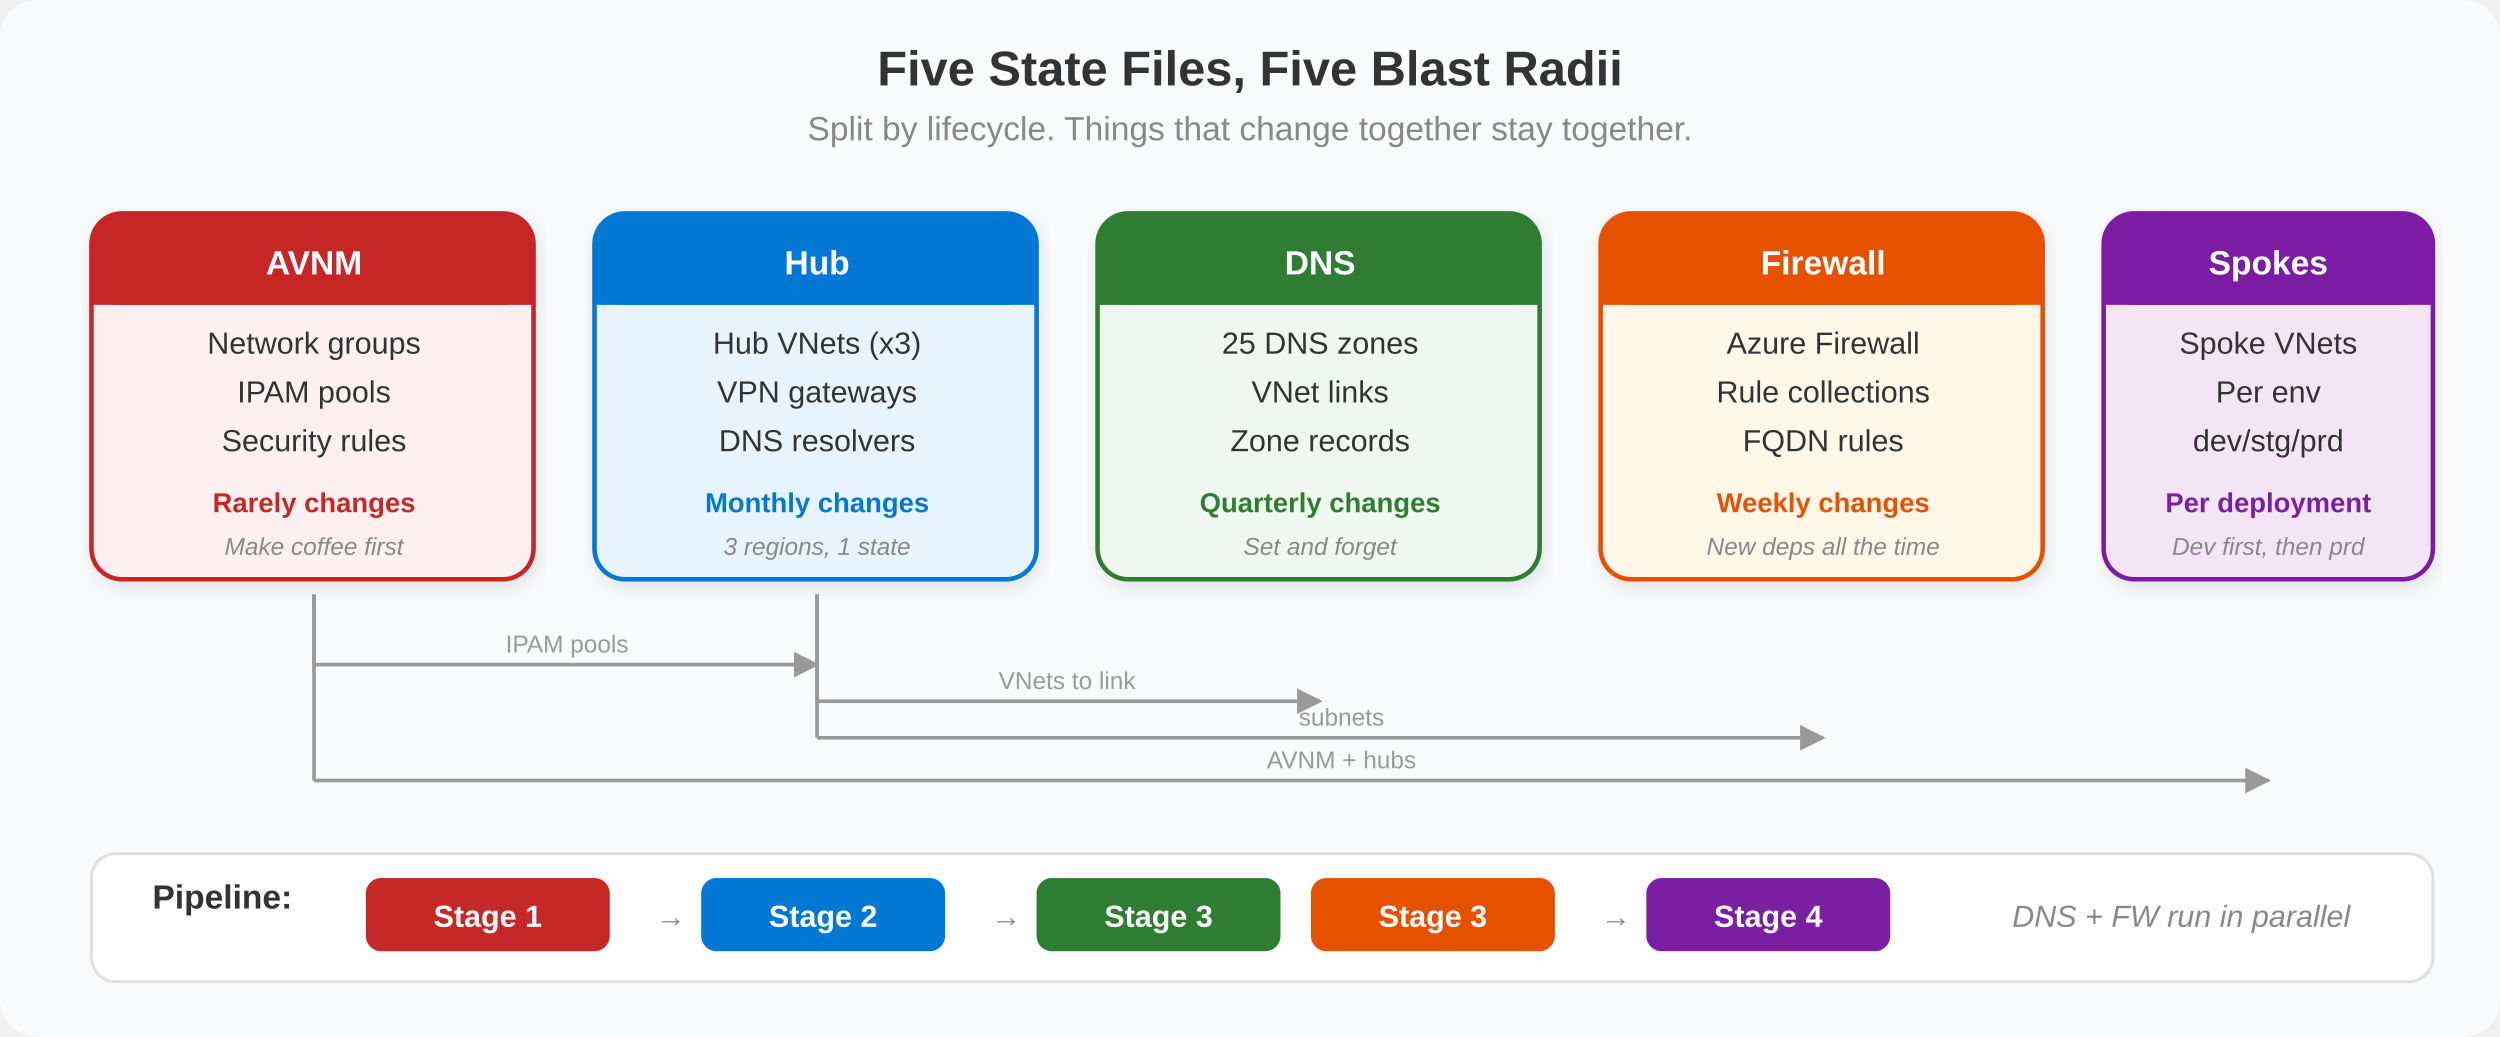
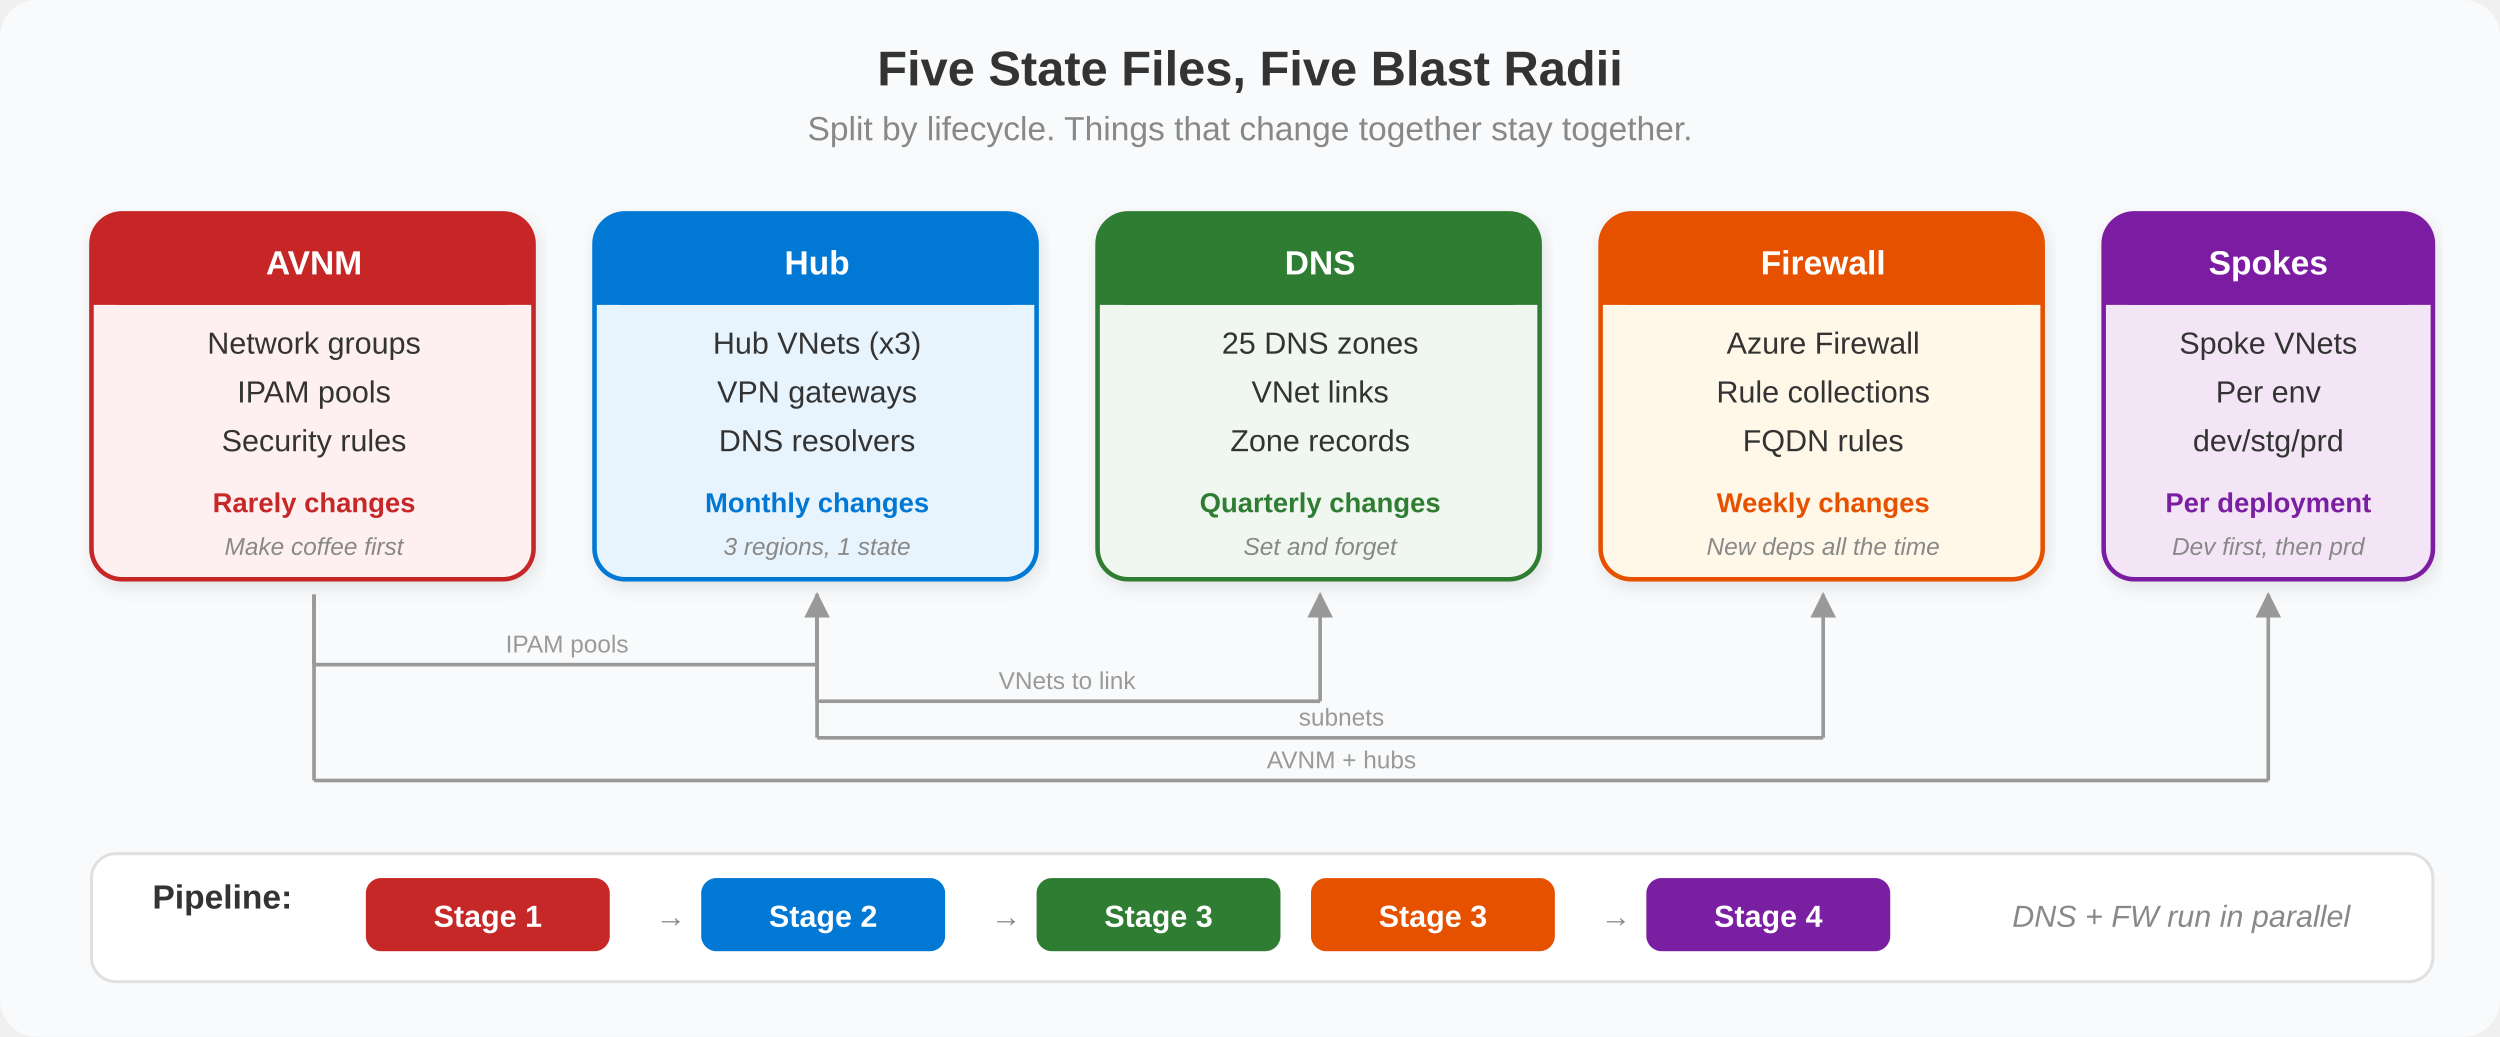
<svg xmlns="http://www.w3.org/2000/svg" viewBox="0 0 820 340" font-family="Segoe UI, Arial, sans-serif">
  <defs>
    <filter id="shadow" x="-3%" y="-3%" width="106%" height="110%">
      <feDropShadow dx="1" dy="2" stdDeviation="3" flood-color="#00000018" />
    </filter>
  </defs>
  <rect width="820" height="340" rx="12" fill="#f9fafb" />
  <text x="410" y="28" text-anchor="middle" fill="#333" font-size="16" font-weight="700">Five State Files, Five Blast Radii</text>
  <text x="410" y="46" text-anchor="middle" fill="#888" font-size="11">Split by lifecycle. Things that change together stay together.</text>
  <g filter="url(#shadow)">
    <rect x="30" y="70" width="145" height="120" rx="10" fill="#fef0f0" stroke="#c62828" stroke-width="1.5" />
    <rect x="30" y="70" width="145" height="30" rx="10" fill="#c62828" />
    <rect x="30" y="86" width="145" height="14" fill="#c62828" />
    <text x="103" y="90" text-anchor="middle" fill="#fff" font-size="11" font-weight="700">AVNM</text>
  </g>
  <text x="103" y="116" text-anchor="middle" fill="#333" font-size="10">Network groups</text>
  <text x="103" y="132" text-anchor="middle" fill="#333" font-size="10">IPAM pools</text>
  <text x="103" y="148" text-anchor="middle" fill="#333" font-size="10">Security rules</text>
  <text x="103" y="168" text-anchor="middle" fill="#c62828" font-size="9" font-weight="600">Rarely changes</text>
  <text x="103" y="182" text-anchor="middle" fill="#888" font-size="8" font-style="italic">Make coffee first</text>
  <g filter="url(#shadow)">
    <rect x="195" y="70" width="145" height="120" rx="10" fill="#e8f4fd" stroke="#0078d4" stroke-width="1.5" />
    <rect x="195" y="70" width="145" height="30" rx="10" fill="#0078d4" />
    <rect x="195" y="86" width="145" height="14" fill="#0078d4" />
    <text x="268" y="90" text-anchor="middle" fill="#fff" font-size="11" font-weight="700">Hub</text>
  </g>
  <text x="268" y="116" text-anchor="middle" fill="#333" font-size="10">Hub VNets (x3)</text>
  <text x="268" y="132" text-anchor="middle" fill="#333" font-size="10">VPN gateways</text>
  <text x="268" y="148" text-anchor="middle" fill="#333" font-size="10">DNS resolvers</text>
  <text x="268" y="168" text-anchor="middle" fill="#0078d4" font-size="9" font-weight="600">Monthly changes</text>
  <text x="268" y="182" text-anchor="middle" fill="#888" font-size="8" font-style="italic">3 regions, 1 state</text>
  <g filter="url(#shadow)">
    <rect x="360" y="70" width="145" height="120" rx="10" fill="#f0f7f0" stroke="#2e7d32" stroke-width="1.5" />
    <rect x="360" y="70" width="145" height="30" rx="10" fill="#2e7d32" />
    <rect x="360" y="86" width="145" height="14" fill="#2e7d32" />
    <text x="433" y="90" text-anchor="middle" fill="#fff" font-size="11" font-weight="700">DNS</text>
  </g>
  <text x="433" y="116" text-anchor="middle" fill="#333" font-size="10">25 DNS zones</text>
  <text x="433" y="132" text-anchor="middle" fill="#333" font-size="10">VNet links</text>
  <text x="433" y="148" text-anchor="middle" fill="#333" font-size="10">Zone records</text>
  <text x="433" y="168" text-anchor="middle" fill="#2e7d32" font-size="9" font-weight="600">Quarterly changes</text>
  <text x="433" y="182" text-anchor="middle" fill="#888" font-size="8" font-style="italic">Set and forget</text>
  <g filter="url(#shadow)">
    <rect x="525" y="70" width="145" height="120" rx="10" fill="#fff8e8" stroke="#e65100" stroke-width="1.5" />
    <rect x="525" y="70" width="145" height="30" rx="10" fill="#e65100" />
    <rect x="525" y="86" width="145" height="14" fill="#e65100" />
    <text x="598" y="90" text-anchor="middle" fill="#fff" font-size="11" font-weight="700">Firewall</text>
  </g>
  <text x="598" y="116" text-anchor="middle" fill="#333" font-size="10">Azure Firewall</text>
  <text x="598" y="132" text-anchor="middle" fill="#333" font-size="10">Rule collections</text>
  <text x="598" y="148" text-anchor="middle" fill="#333" font-size="10">FQDN rules</text>
  <text x="598" y="168" text-anchor="middle" fill="#e65100" font-size="9" font-weight="600">Weekly changes</text>
  <text x="598" y="182" text-anchor="middle" fill="#888" font-size="8" font-style="italic">New deps all the time</text>
  <g filter="url(#shadow)">
    <rect x="690" y="70" width="108" height="120" rx="10" fill="#f3e5f5" stroke="#7b1fa2" stroke-width="1.5" />
    <rect x="690" y="70" width="108" height="30" rx="10" fill="#7b1fa2" />
    <rect x="690" y="86" width="108" height="14" fill="#7b1fa2" />
    <text x="744" y="90" text-anchor="middle" fill="#fff" font-size="11" font-weight="700">Spokes</text>
  </g>
  <text x="744" y="116" text-anchor="middle" fill="#333" font-size="10">Spoke VNets</text>
  <text x="744" y="132" text-anchor="middle" fill="#333" font-size="10">Per env</text>
  <text x="744" y="148" text-anchor="middle" fill="#333" font-size="10">dev/stg/prd</text>
  <text x="744" y="168" text-anchor="middle" fill="#7b1fa2" font-size="9" font-weight="600">Per deployment</text>
  <text x="744" y="182" text-anchor="middle" fill="#888" font-size="8" font-style="italic">Dev first, then prd</text>
  <defs>
    <marker id="depArrow" viewBox="0 0 10 10" refX="9" refY="5" markerWidth="7" markerHeight="7" orient="auto">
      <path d="M 0 0 L 10 5 L 0 10 z" fill="#999" />
    </marker>
  </defs>
  <line x1="103" y1="195" x2="103" y2="218" stroke="#999" stroke-width="1.2" />
-   <line x1="103" y1="218" x2="268" y2="218" stroke="#999" stroke-width="1.2" marker-end="url(#depArrow)" />
+   <line x1="103" y1="218" x2="268" y2="218" stroke="#999" stroke-width="1.2" />
+   <line x1="268" y1="218" x2="268" y2="195" stroke="#999" stroke-width="1.2" marker-end="url(#depArrow)" />
  <line x1="268" y1="195" x2="268" y2="230" stroke="#999" stroke-width="1.2" />
-   <line x1="268" y1="230" x2="433" y2="230" stroke="#999" stroke-width="1.2" marker-end="url(#depArrow)" />
+   <line x1="268" y1="230" x2="433" y2="230" stroke="#999" stroke-width="1.2" />
+   <line x1="433" y1="230" x2="433" y2="195" stroke="#999" stroke-width="1.2" marker-end="url(#depArrow)" />
  <line x1="268" y1="195" x2="268" y2="242" stroke="#999" stroke-width="1.2" />
-   <line x1="268" y1="242" x2="598" y2="242" stroke="#999" stroke-width="1.2" marker-end="url(#depArrow)" />
+   <line x1="268" y1="242" x2="598" y2="242" stroke="#999" stroke-width="1.2" />
+   <line x1="598" y1="242" x2="598" y2="195" stroke="#999" stroke-width="1.2" marker-end="url(#depArrow)" />
  <line x1="103" y1="195" x2="103" y2="256" stroke="#999" stroke-width="1.2" />
-   <line x1="103" y1="256" x2="744" y2="256" stroke="#999" stroke-width="1.2" marker-end="url(#depArrow)" />
+   <line x1="103" y1="256" x2="744" y2="256" stroke="#999" stroke-width="1.2" />
+   <line x1="744" y1="256" x2="744" y2="195" stroke="#999" stroke-width="1.2" marker-end="url(#depArrow)" />
  <text x="186" y="214" text-anchor="middle" fill="#999" font-size="8">IPAM pools</text>
  <text x="350" y="226" text-anchor="middle" fill="#999" font-size="8">VNets to link</text>
  <text x="440" y="238" text-anchor="middle" fill="#999" font-size="8">subnets</text>
  <text x="440" y="252" text-anchor="middle" fill="#999" font-size="8">AVNM + hubs</text>
  <rect x="30" y="280" width="768" height="42" rx="8" fill="#fff" stroke="#e0e0e0" stroke-width="1" />
  <text x="50" y="298" fill="#333" font-size="11" font-weight="700">Pipeline:</text>
  <rect x="120" y="288" width="80" height="24" rx="5" fill="#c62828" />
  <text x="160" y="304" text-anchor="middle" fill="#fff" font-size="10" font-weight="600">Stage 1</text>
  <text x="215" y="304" fill="#888" font-size="10">→</text>
  <rect x="230" y="288" width="80" height="24" rx="5" fill="#0078d4" />
  <text x="270" y="304" text-anchor="middle" fill="#fff" font-size="10" font-weight="600">Stage 2</text>
  <text x="325" y="304" fill="#888" font-size="10">→</text>
  <rect x="340" y="288" width="80" height="24" rx="5" fill="#2e7d32" />
  <rect x="430" y="288" width="80" height="24" rx="5" fill="#e65100" />
  <text x="380" y="304" text-anchor="middle" fill="#fff" font-size="10" font-weight="600">Stage 3</text>
  <text x="470" y="304" text-anchor="middle" fill="#fff" font-size="10" font-weight="600">Stage 3</text>
  <text x="525" y="304" fill="#888" font-size="10">→</text>
  <rect x="540" y="288" width="80" height="24" rx="5" fill="#7b1fa2" />
  <text x="580" y="304" text-anchor="middle" fill="#fff" font-size="10" font-weight="600">Stage 4</text>
  <text x="660" y="304" fill="#888" font-size="10" font-style="italic">DNS + FW run in parallel</text>
</svg>
